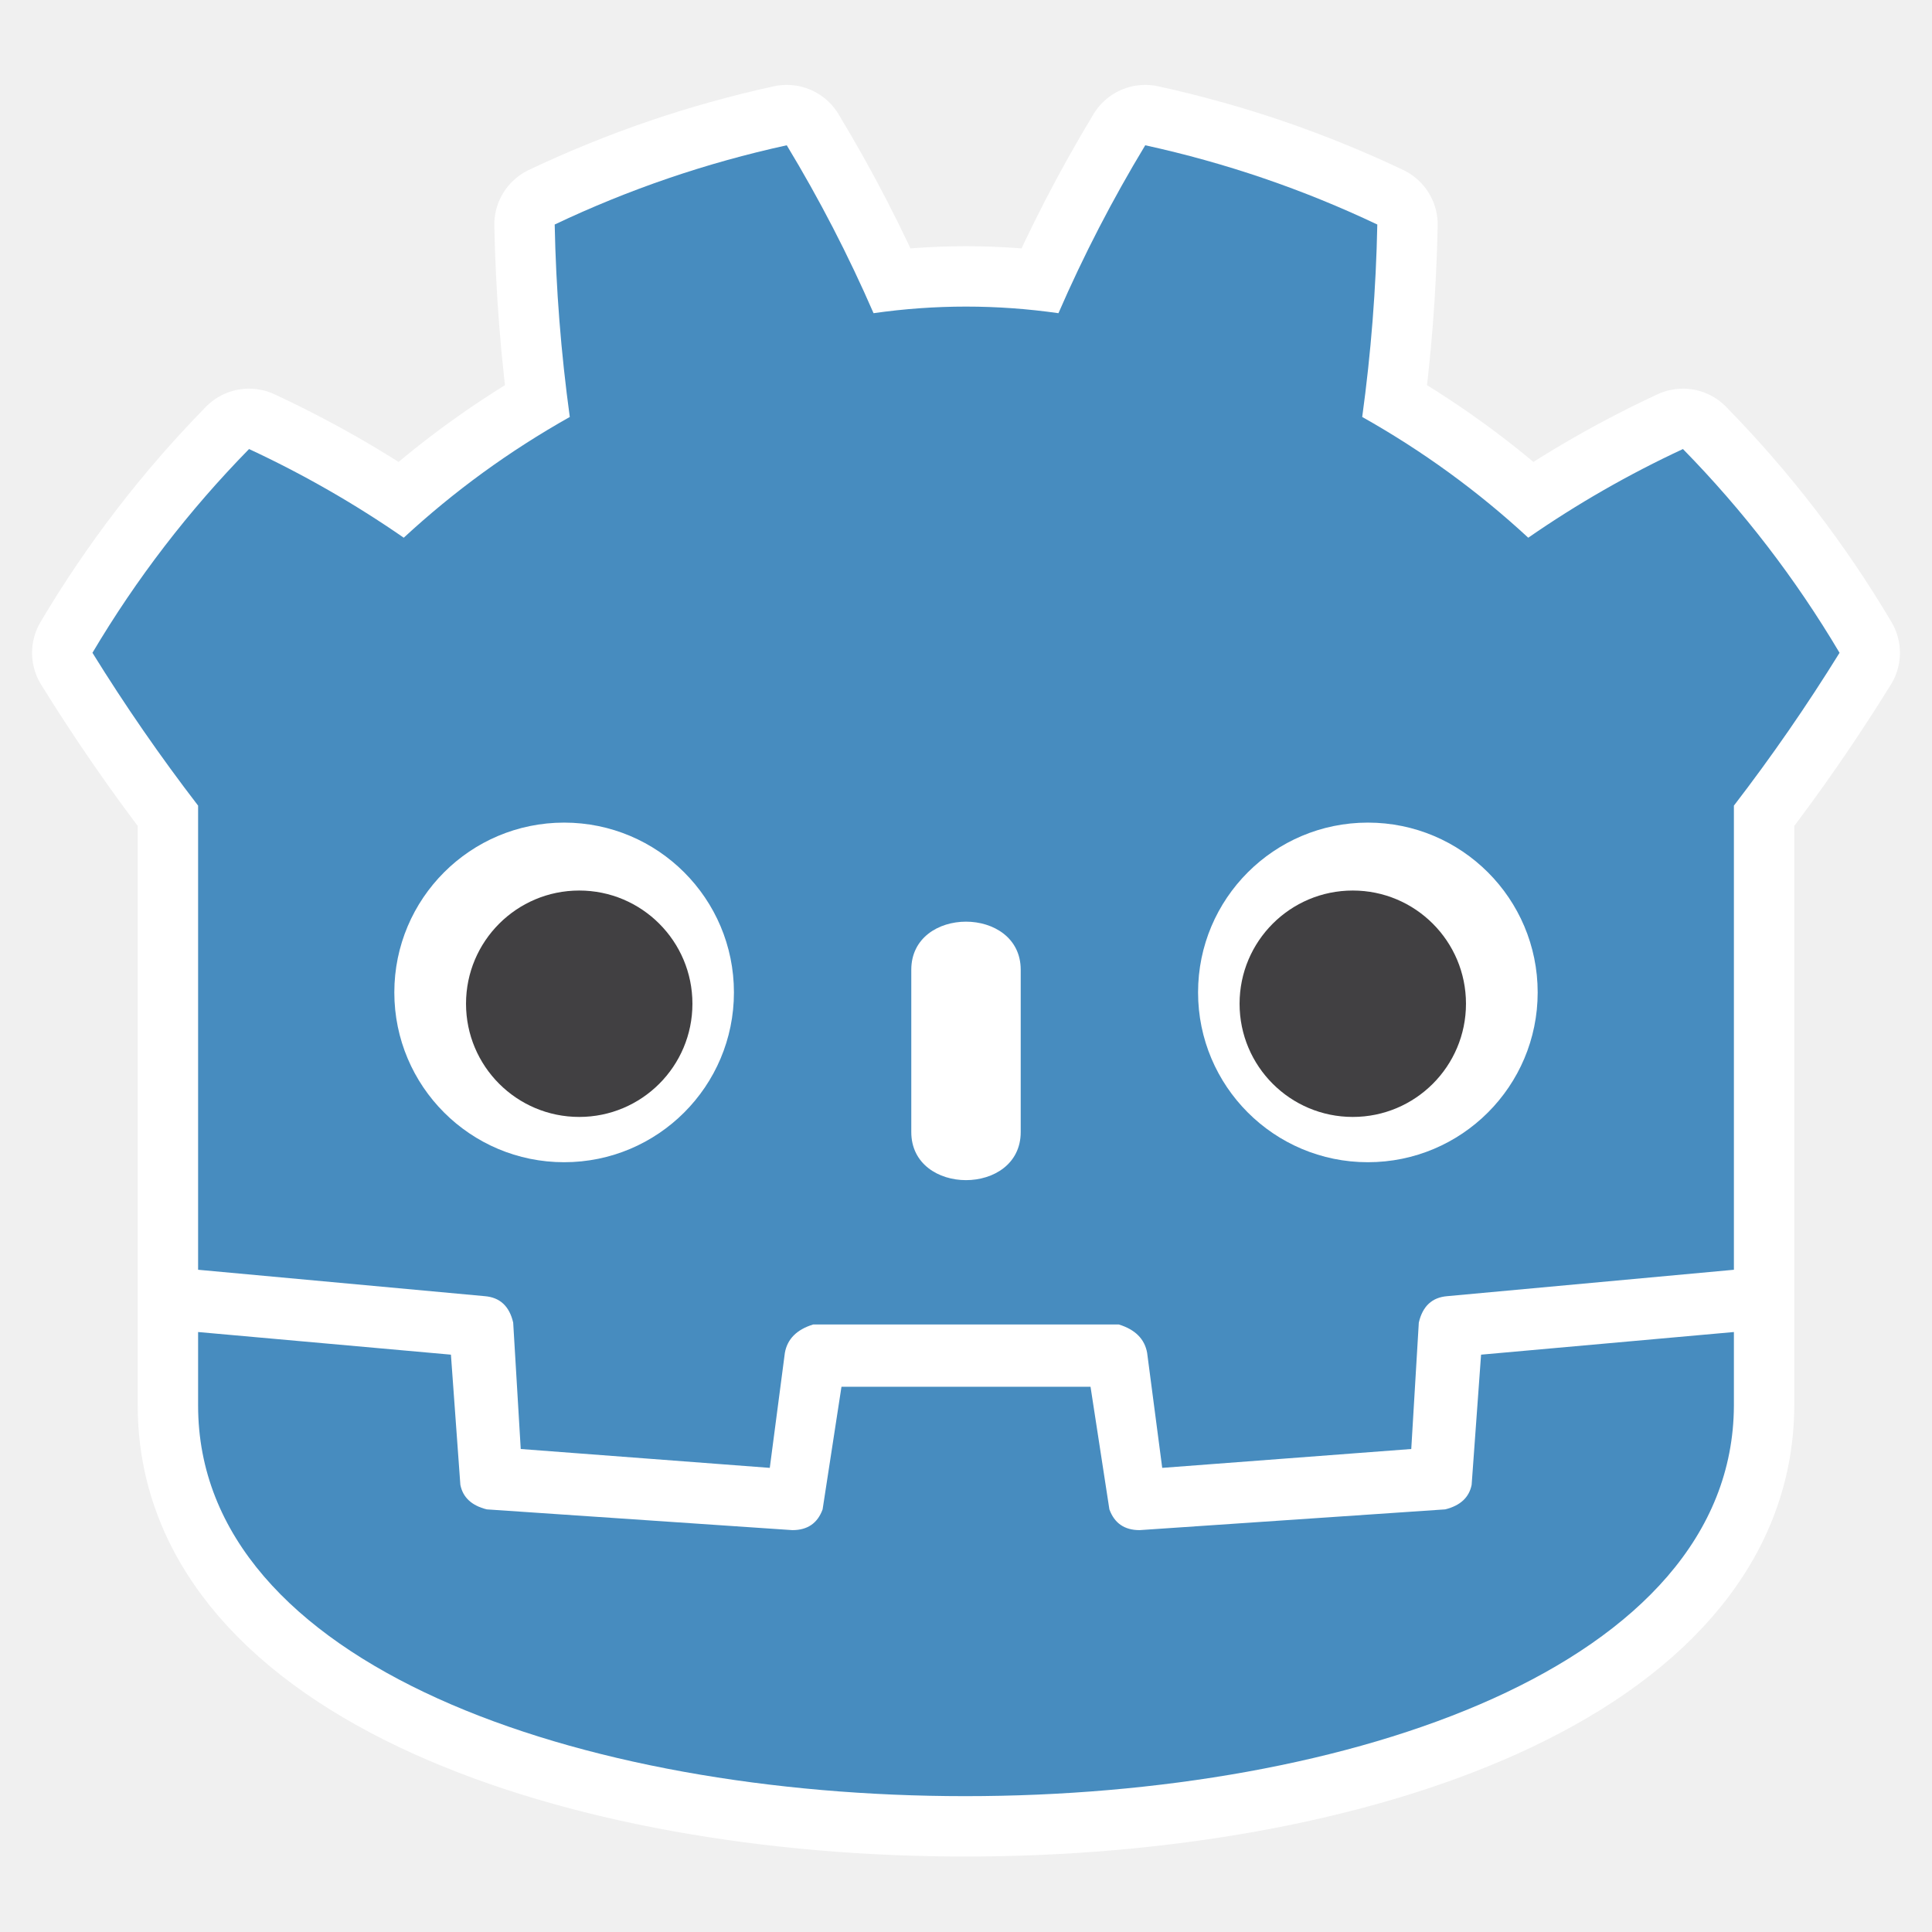
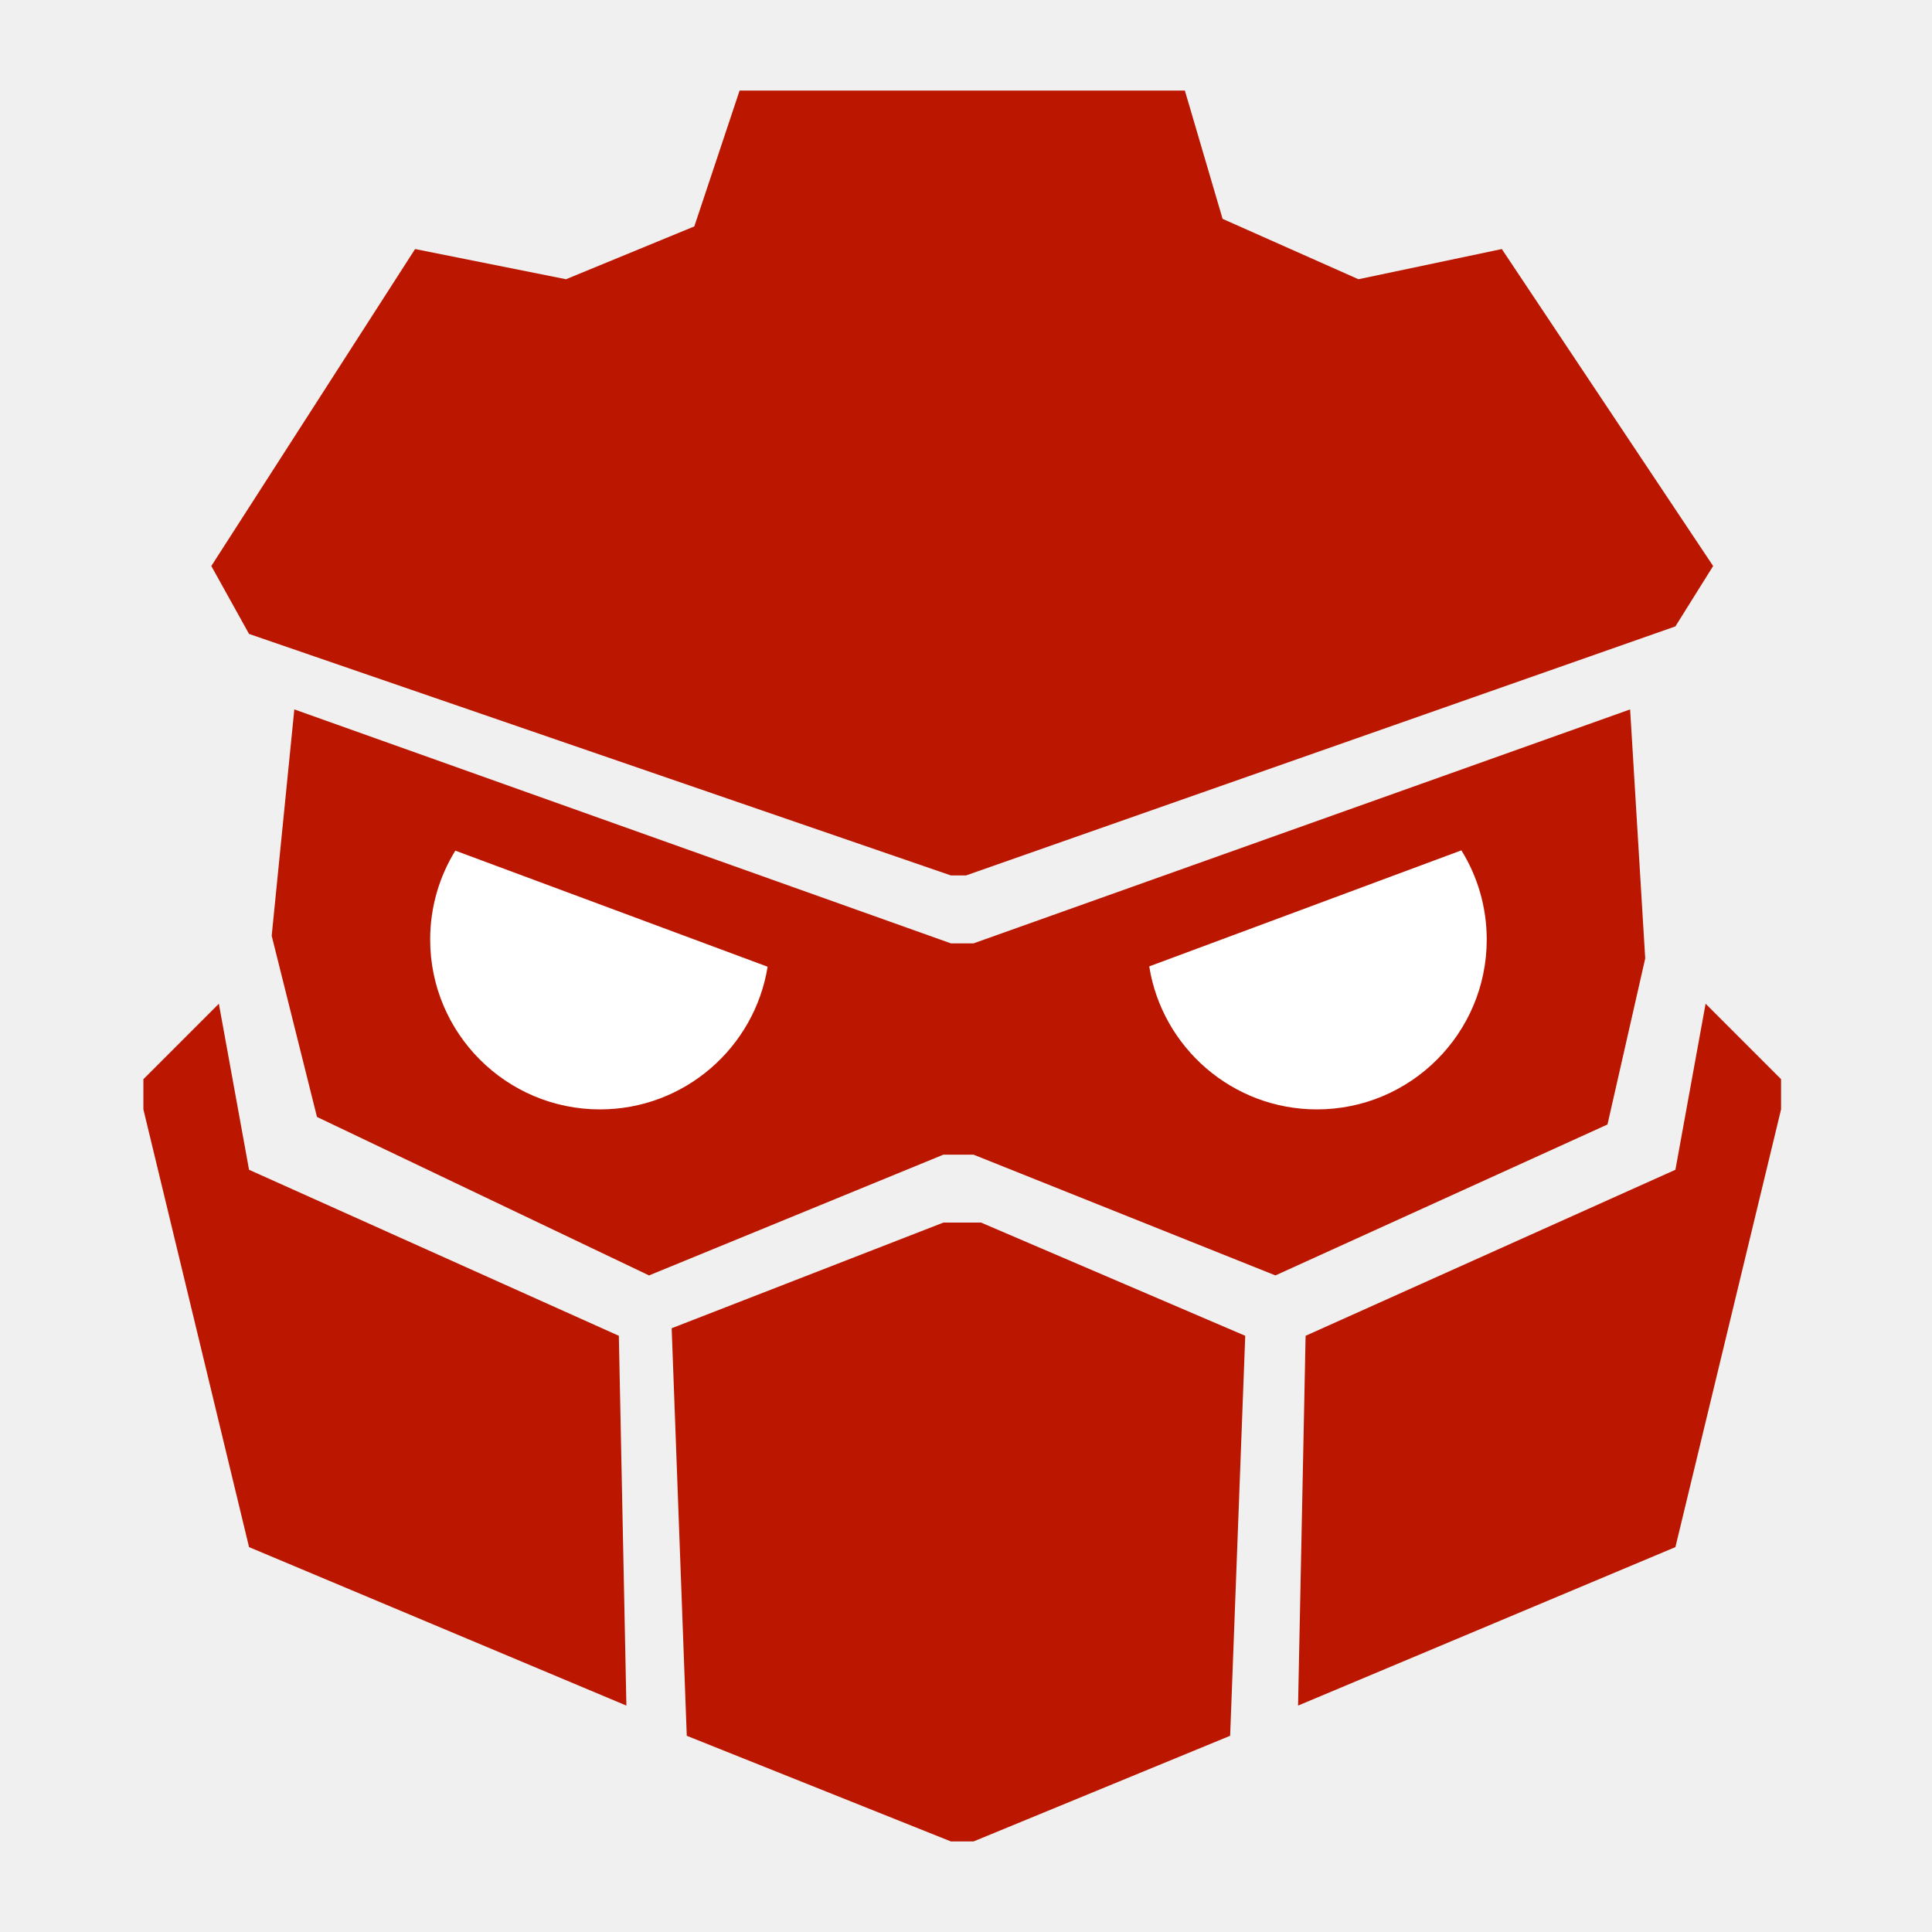
- <svg xmlns="http://www.w3.org/2000/svg" width="1024" height="1024">
-   <g fill="#fff">
-     <path d="M105 673v33q407 354 814 0v-33z" />
-     <path fill="none" stroke="#fff" stroke-linejoin="round" stroke-width="64" d="M105 745c0 276 813 276 814 0V427q30-39 56-81-35-59-83-108-43 20-82 47-40-37-88-64 7-51 8-102-59-28-123-42-26 43-46 89-49-7-98 0-20-46-46-89-64 14-123 42 1 51 8 102-48 27-88 64-39-27-82-47-48 49-83 108 26 42 56 81v318z" />
-     <path fill="#478cbf" d="m105 673 152 14q12 1 15 14l4 67 132 10 8-61q2-11 15-15h162q13 4 15 15l8 61 132-10 4-67q3-13 15-14l152-14V427q30-39 56-81-35-59-83-108-43 20-82 47-40-37-88-64 7-51 8-102-59-28-123-42-26 43-46 89-49-7-98 0-20-46-46-89-64 14-123 42 1 51 8 102-48 27-88 64-39-27-82-47-48 49-83 108 26 42 56 81zm0 33v39c0 276 813 276 814 0v-39l-134 12-5 69q-2 10-14 13l-162 11q-12 0-16-11l-10-65H446l-10 65q-4 11-16 11l-162-11q-12-3-14-13l-5-69z" />
-     <path d="M483 600c0 34 58 34 58 0v-86c0-34-58-34-58 0z" />
-     <circle cx="725" cy="526" r="90" />
-     <circle cx="299" cy="526" r="90" />
-   </g>
-   <g fill="#414042">
-     <circle cx="307" cy="532" r="60" />
-     <circle cx="717" cy="532" r="60" />
+ <svg xmlns="http://www.w3.org/2000/svg" width="100%" height="100%" viewBox="0 0 256 256" version="1.1" xml:space="preserve" style="fill-rule:evenodd;clip-rule:evenodd;stroke-linejoin:round;stroke-miterlimit:2;">
+   <g id="SVG">
+     <path d="M29,133L19,143L19,147L33,205L83,226L82,177L33,155L29,133Z" style="fill:rgb(187,23,0);" />
+     <g transform="matrix(-1,0,0,1,255,0)">
+       <path d="M29,133L19,143L19,147L33,205L83,226L82,177L33,155L29,133Z" style="fill:rgb(187,23,0);" />
+     </g>
+     <path d="M89,176L91,230L126,244L129,244L163,230L165,177L130,162L125,162L89,176Z" style="fill:rgb(187,23,0);" />
+     <path d="M105.983,126.03C105.994,126.352 106,126.675 106,127C106,141.902 93.902,154 79,154C64.098,154 52,141.902 52,127C52,119.888 54.756,113.414 59.257,108.59L105.983,126.03Z" style="fill:white;" />
+     <g transform="matrix(-1,0,0,1,253,0)">
+       <path d="M105.983,126.03C105.994,126.352 106,126.675 106,127C106,141.902 93.902,154 79,154C64.098,154 52,141.902 52,127C52,119.888 54.756,113.414 59.257,108.59L105.983,126.03Z" style="fill:white;" />
+     </g>
+     <path d="M39,94L126,125L129,125L216,94L218,127L213,149L169,169L129,153L125,153L86,169L42,148L36,124L39,94ZM101.713,128.097L60.334,112.715C58.22,116.143 57,120.18 57,124.5C57,136.918 67.082,147 79.5,147C90.694,147 99.989,138.808 101.713,128.097ZM193.642,112.676L152.279,128.052C153.984,138.785 163.29,147 174.5,147C186.918,147 197,136.918 197,124.5C197,120.164 195.771,116.113 193.642,112.676Z" style="fill:rgb(187,23,0);" />
+     <path d="M98,12L92,30L75,37L55,33L28,75L33,84L126,116L128,116L222,83L227,75L199,33L180,37L162,29L157,12L98,12Z" style="fill:rgb(187,23,0);" />
  </g>
</svg>
